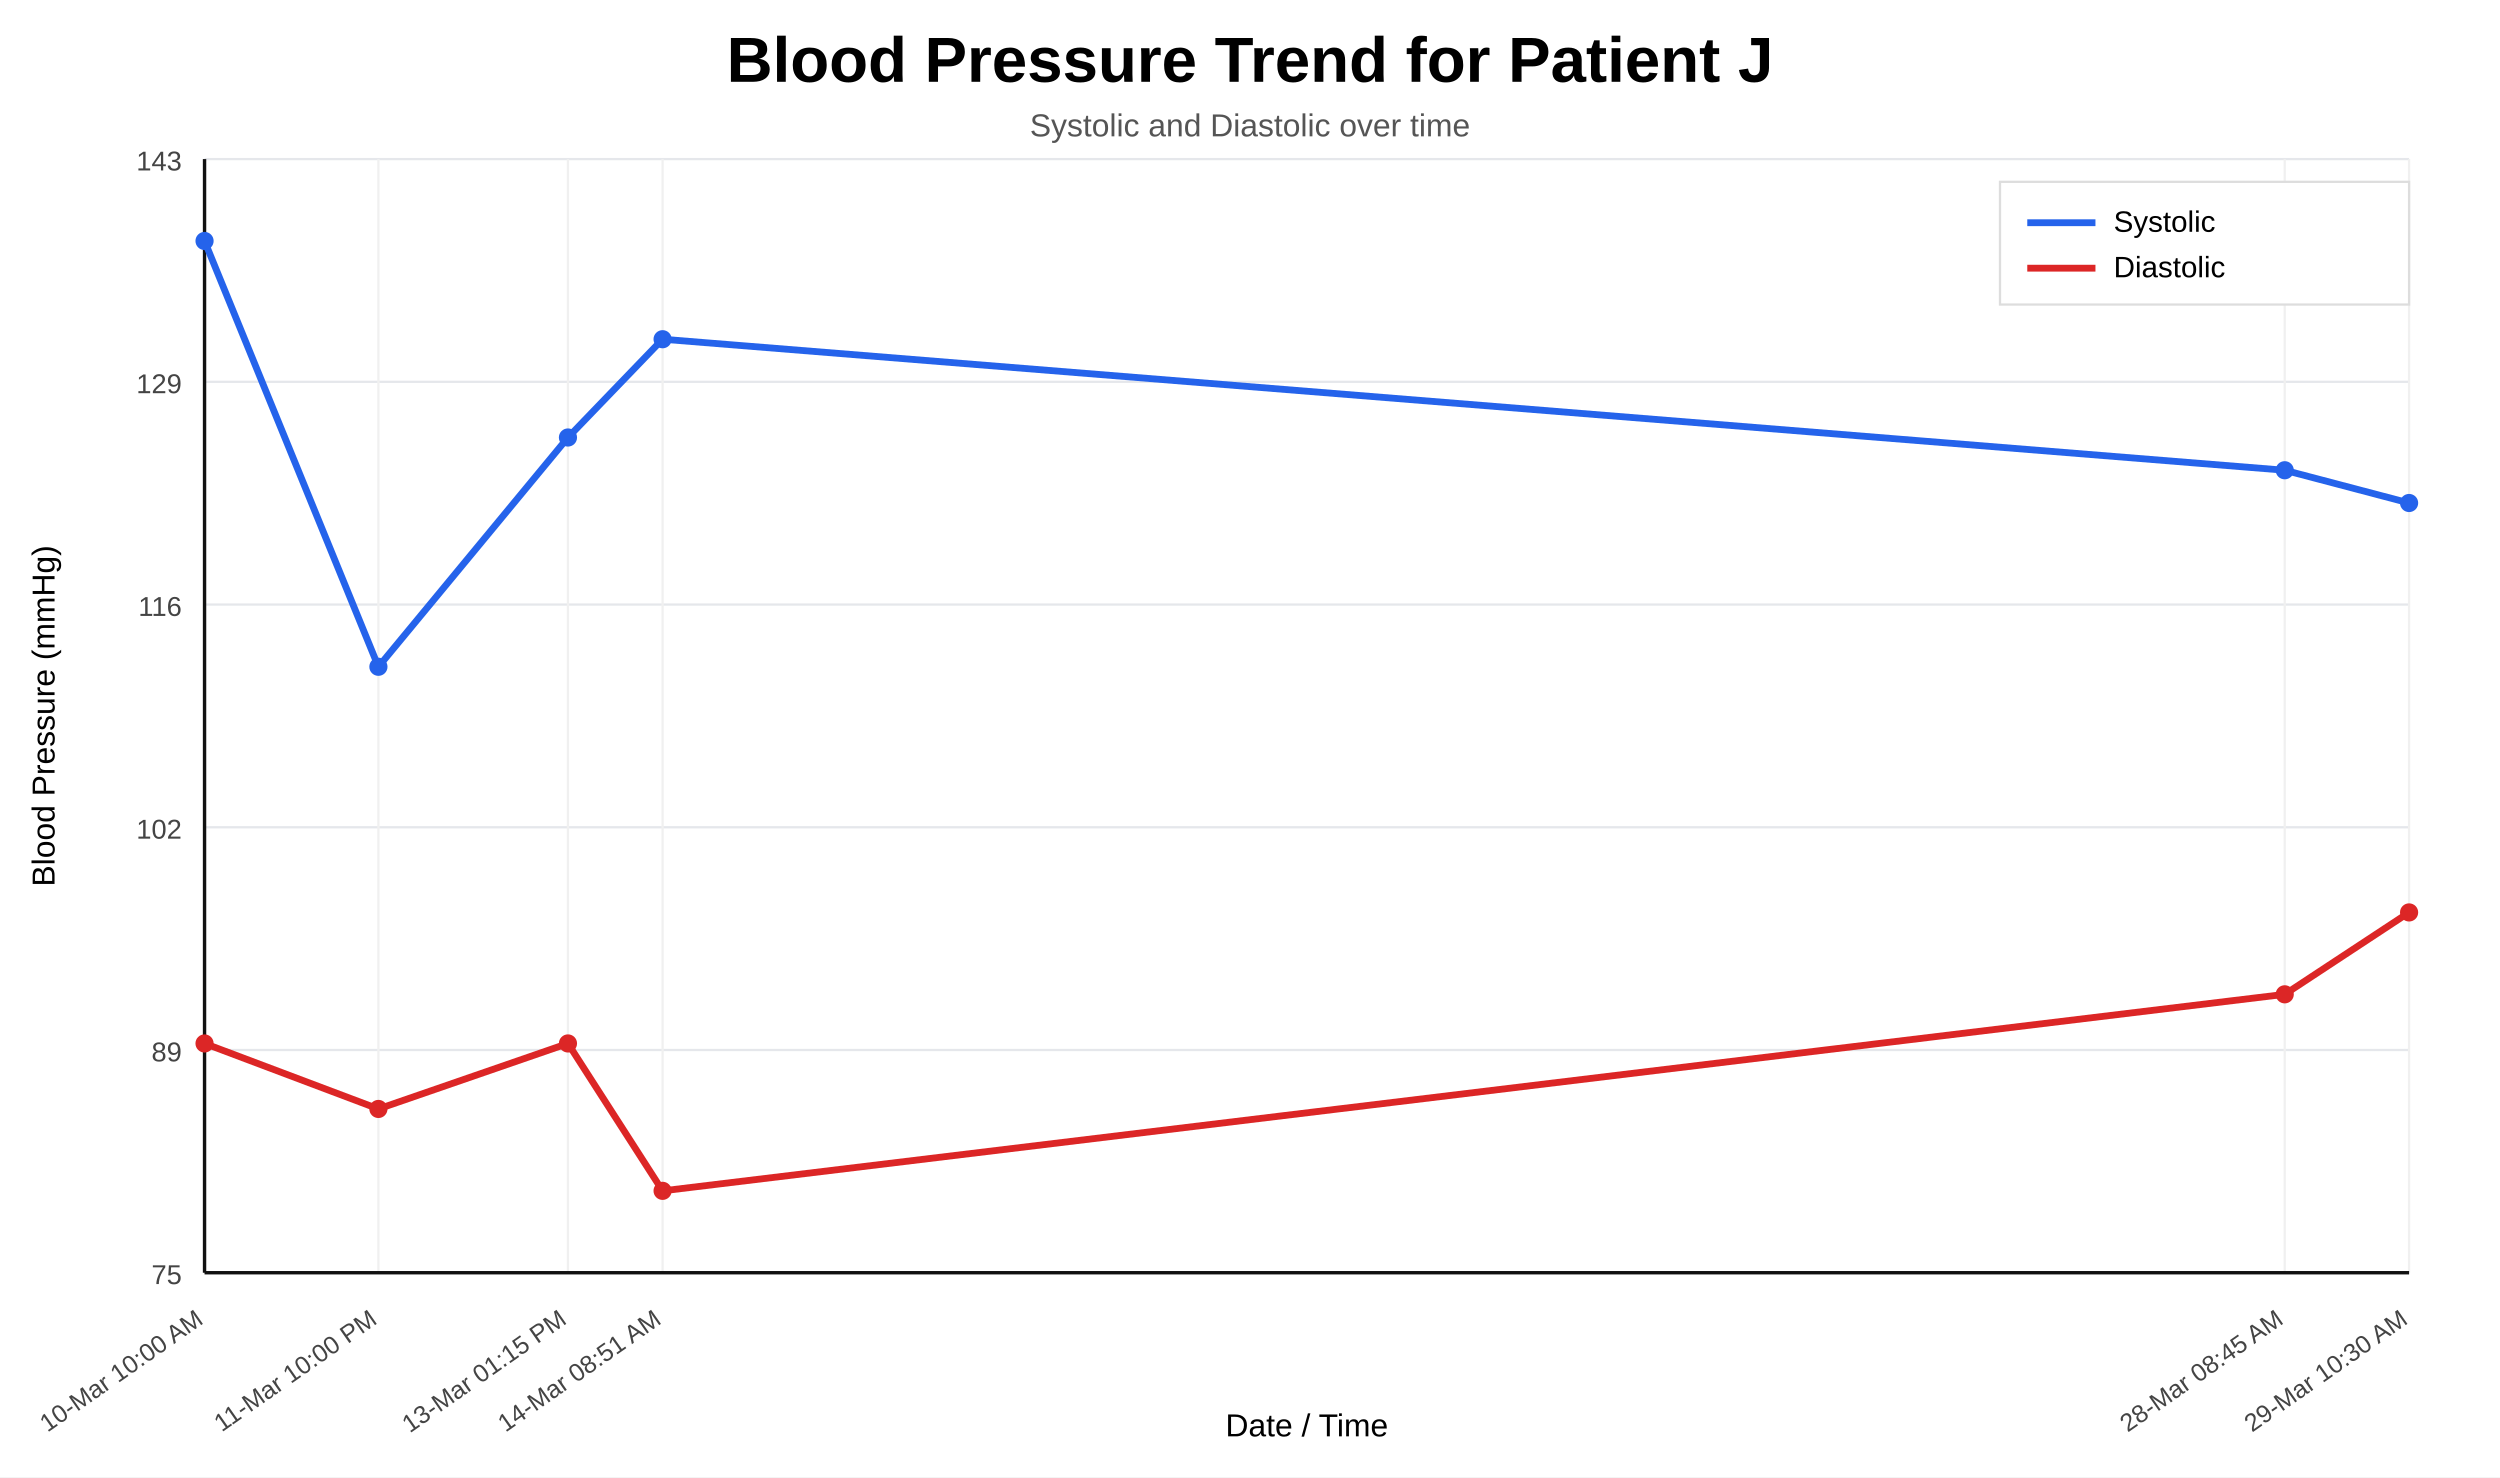
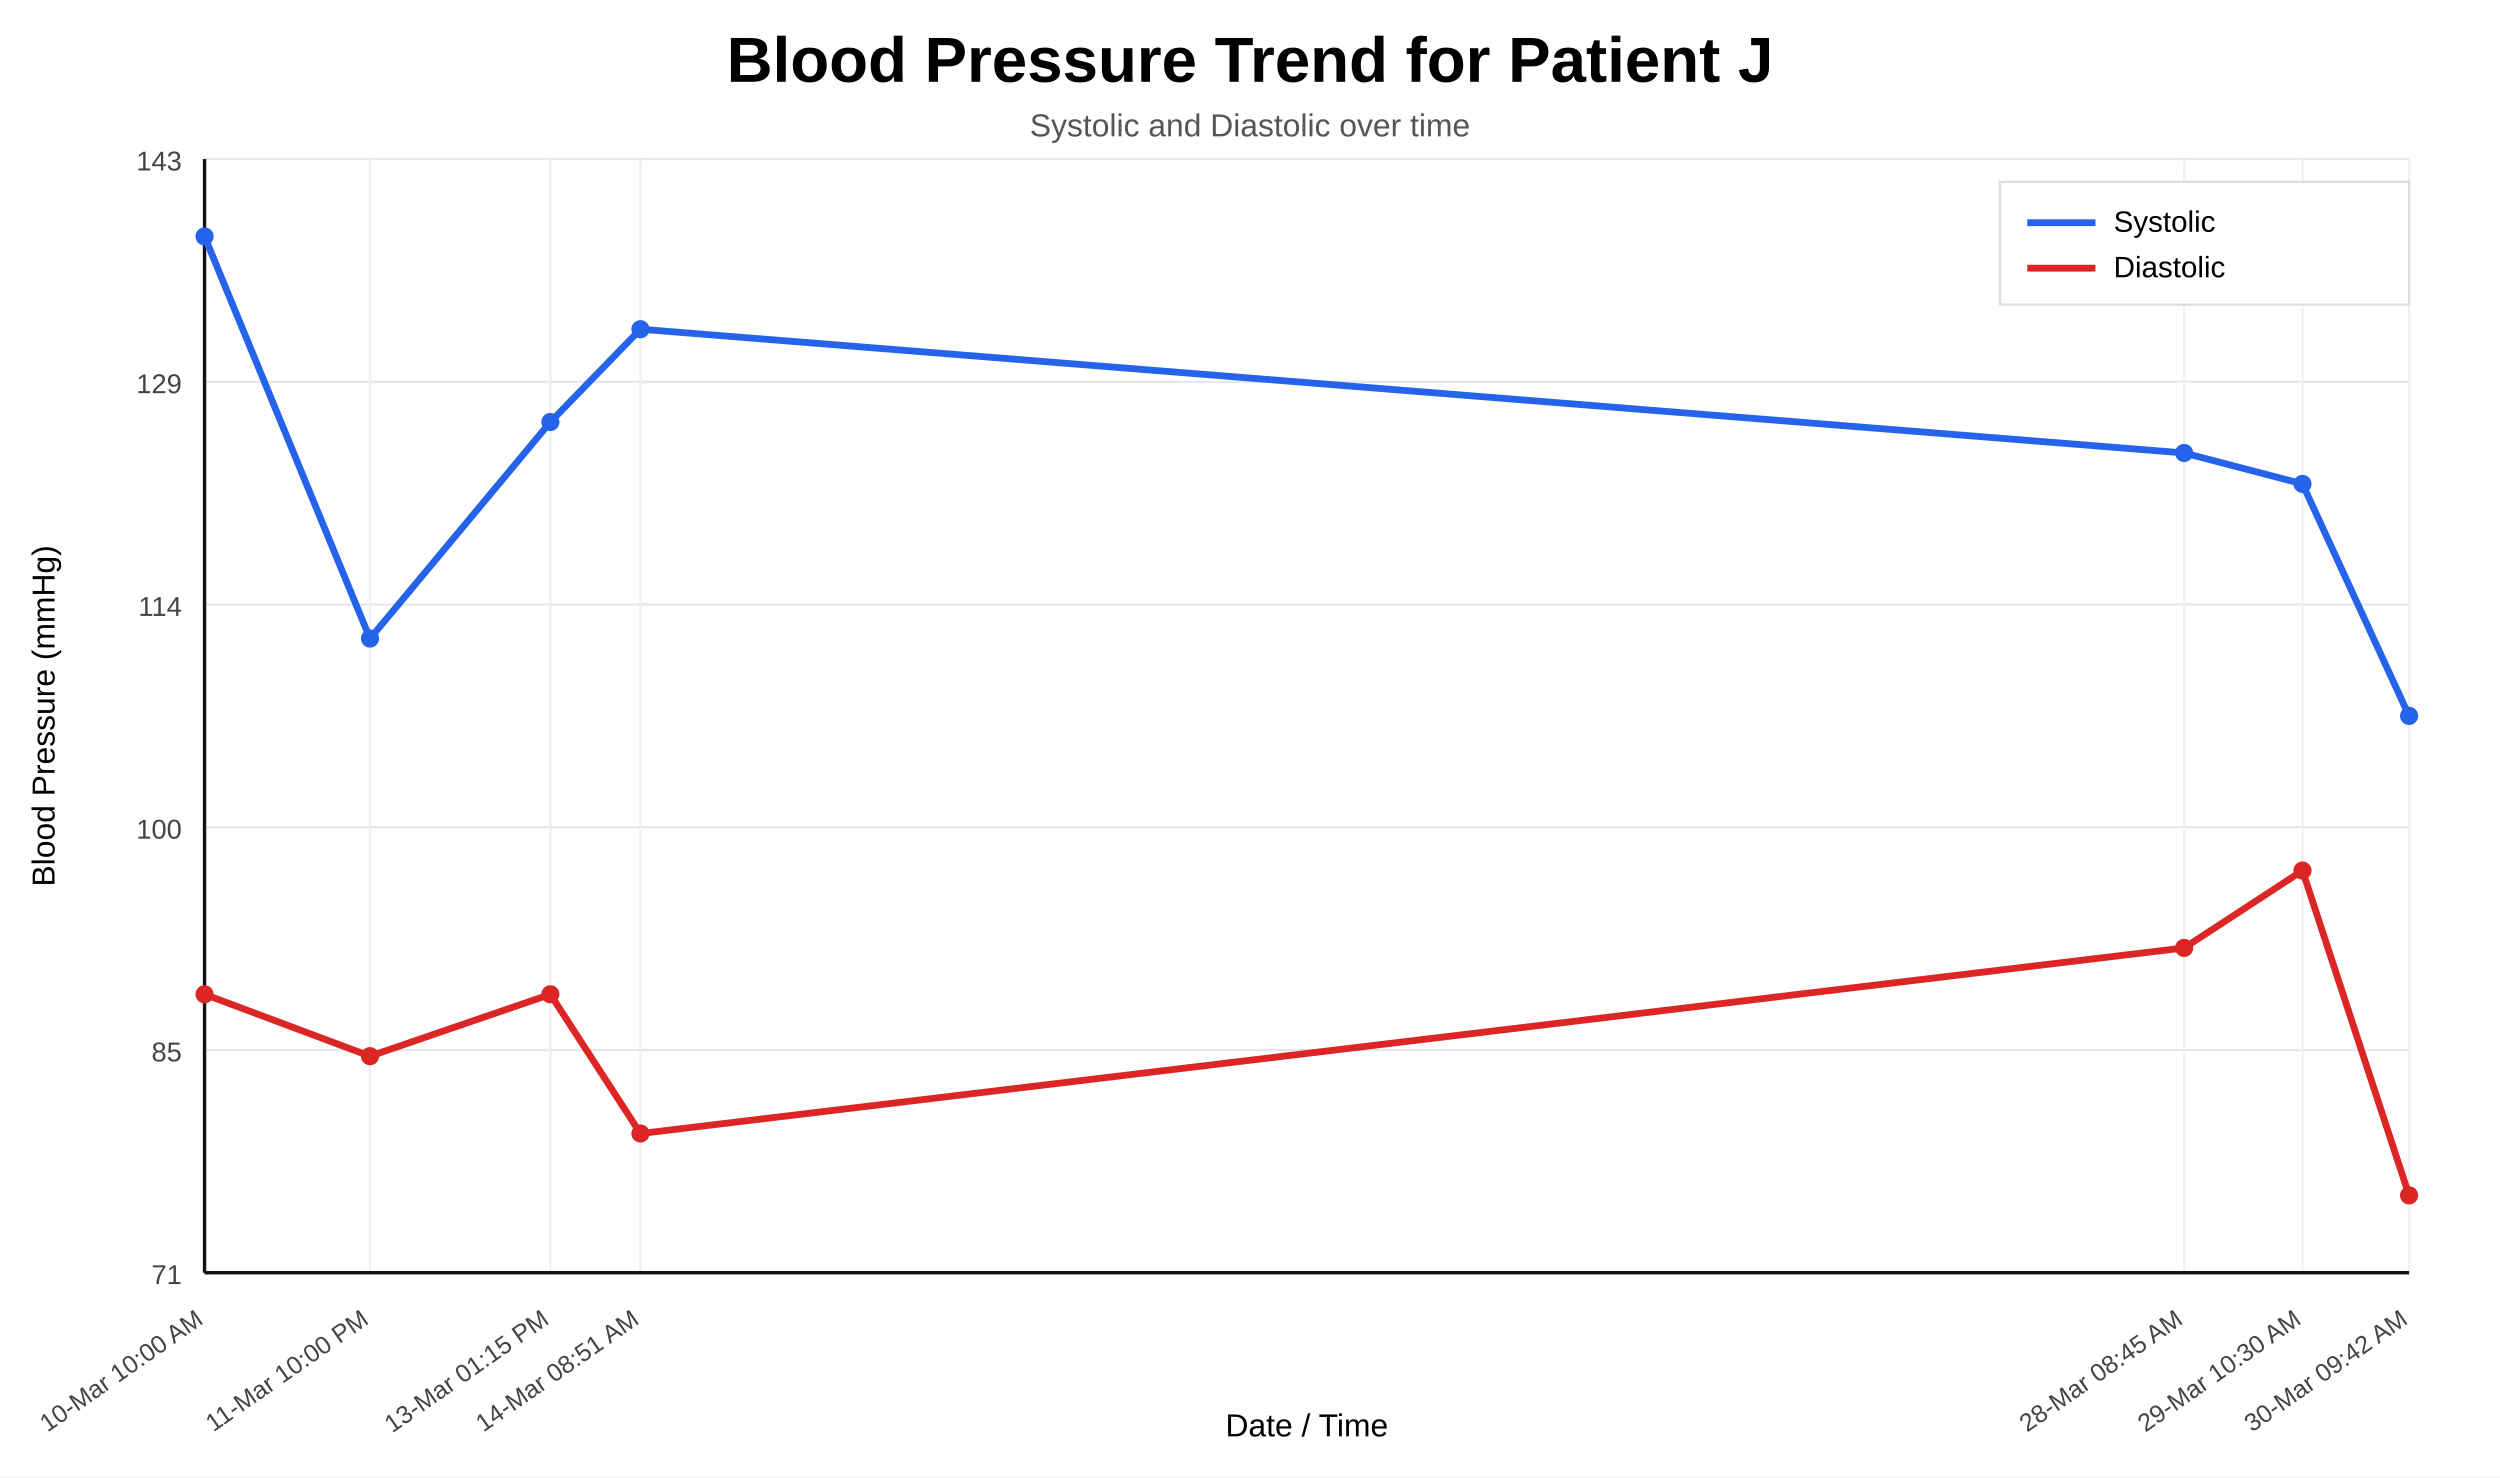
<svg xmlns="http://www.w3.org/2000/svg" width="1100" height="650" viewBox="0 0 1100 650">
  <rect width="100%" height="100%" fill="white" />
  <text x="550" y="36" text-anchor="middle" font-size="28" font-family="Arial" font-weight="bold">Blood Pressure Trend for Patient J</text>
  <text x="550" y="60" text-anchor="middle" font-size="14" font-family="Arial" fill="#555">Systolic and Diastolic over time</text>
  <line x1="90" y1="560.00" x2="1060" y2="560.00" stroke="#e5e7eb" stroke-width="1" />
-   <text x="80" y="565.00" text-anchor="end" font-size="12" font-family="Arial" fill="#444">75</text>
+   <text x="80" y="565.00" text-anchor="end" font-size="12" font-family="Arial" fill="#444">71</text>
  <line x1="90" y1="462.00" x2="1060" y2="462.00" stroke="#e5e7eb" stroke-width="1" />
-   <text x="80" y="467.00" text-anchor="end" font-size="12" font-family="Arial" fill="#444">89</text>
+   <text x="80" y="467.00" text-anchor="end" font-size="12" font-family="Arial" fill="#444">85</text>
  <line x1="90" y1="364.00" x2="1060" y2="364.00" stroke="#e5e7eb" stroke-width="1" />
-   <text x="80" y="369.00" text-anchor="end" font-size="12" font-family="Arial" fill="#444">102</text>
+   <text x="80" y="369.00" text-anchor="end" font-size="12" font-family="Arial" fill="#444">100</text>
  <line x1="90" y1="266.00" x2="1060" y2="266.00" stroke="#e5e7eb" stroke-width="1" />
-   <text x="80" y="271.00" text-anchor="end" font-size="12" font-family="Arial" fill="#444">116</text>
+   <text x="80" y="271.00" text-anchor="end" font-size="12" font-family="Arial" fill="#444">114</text>
  <line x1="90" y1="168.00" x2="1060" y2="168.00" stroke="#e5e7eb" stroke-width="1" />
  <text x="80" y="173.00" text-anchor="end" font-size="12" font-family="Arial" fill="#444">129</text>
  <line x1="90" y1="70.00" x2="1060" y2="70.00" stroke="#e5e7eb" stroke-width="1" />
  <text x="80" y="75.00" text-anchor="end" font-size="12" font-family="Arial" fill="#444">143</text>
  <line x1="90.00" y1="70" x2="90.00" y2="560" stroke="#f0f0f0" stroke-width="1" />
  <text x="90.00" y="582" text-anchor="end" transform="rotate(-35 90.00,582)" font-size="11" font-family="Arial" fill="#444">10-Mar 10:00 AM</text>
-   <line x1="166.50" y1="70" x2="166.50" y2="560" stroke="#f0f0f0" stroke-width="1" />
-   <text x="166.50" y="582" text-anchor="end" transform="rotate(-35 166.50,582)" font-size="11" font-family="Arial" fill="#444">11-Mar 10:00 PM</text>
-   <line x1="249.90" y1="70" x2="249.90" y2="560" stroke="#f0f0f0" stroke-width="1" />
-   <text x="249.90" y="582" text-anchor="end" transform="rotate(-35 249.90,582)" font-size="11" font-family="Arial" fill="#444">13-Mar 01:15 PM</text>
-   <line x1="291.54" y1="70" x2="291.54" y2="560" stroke="#f0f0f0" stroke-width="1" />
-   <text x="291.54" y="582" text-anchor="end" transform="rotate(-35 291.54,582)" font-size="11" font-family="Arial" fill="#444">14-Mar 08:51 AM</text>
-   <line x1="1005.28" y1="70" x2="1005.28" y2="560" stroke="#f0f0f0" stroke-width="1" />
-   <text x="1005.28" y="582" text-anchor="end" transform="rotate(-35 1005.28,582)" font-size="11" font-family="Arial" fill="#444">28-Mar 08:45 AM</text>
+   <line x1="162.80" y1="70" x2="162.80" y2="560" stroke="#f0f0f0" stroke-width="1" />
+   <text x="162.80" y="582" text-anchor="end" transform="rotate(-35 162.80,582)" font-size="11" font-family="Arial" fill="#444">11-Mar 10:00 PM</text>
+   <line x1="242.16" y1="70" x2="242.16" y2="560" stroke="#f0f0f0" stroke-width="1" />
+   <text x="242.16" y="582" text-anchor="end" transform="rotate(-35 242.16,582)" font-size="11" font-family="Arial" fill="#444">13-Mar 01:15 PM</text>
+   <line x1="281.80" y1="70" x2="281.80" y2="560" stroke="#f0f0f0" stroke-width="1" />
+   <text x="281.80" y="582" text-anchor="end" transform="rotate(-35 281.80,582)" font-size="11" font-family="Arial" fill="#444">14-Mar 08:51 AM</text>
+   <line x1="961.02" y1="70" x2="961.02" y2="560" stroke="#f0f0f0" stroke-width="1" />
+   <text x="961.02" y="582" text-anchor="end" transform="rotate(-35 961.02,582)" font-size="11" font-family="Arial" fill="#444">28-Mar 08:45 AM</text>
+   <line x1="1013.09" y1="70" x2="1013.09" y2="560" stroke="#f0f0f0" stroke-width="1" />
+   <text x="1013.09" y="582" text-anchor="end" transform="rotate(-35 1013.09,582)" font-size="11" font-family="Arial" fill="#444">29-Mar 10:30 AM</text>
  <line x1="1060.00" y1="70" x2="1060.00" y2="560" stroke="#f0f0f0" stroke-width="1" />
-   <text x="1060.00" y="582" text-anchor="end" transform="rotate(-35 1060.00,582)" font-size="11" font-family="Arial" fill="#444">29-Mar 10:30 AM</text>
+   <text x="1060.00" y="582" text-anchor="end" transform="rotate(-35 1060.00,582)" font-size="11" font-family="Arial" fill="#444">30-Mar 09:42 AM</text>
  <line x1="90" y1="560" x2="1060" y2="560" stroke="#111" stroke-width="1.5" />
  <line x1="90" y1="70" x2="90" y2="560" stroke="#111" stroke-width="1.5" />
-   <polyline points="90.00,106.03 166.50,293.38 249.90,192.50 291.54,149.26 1005.28,206.91 1060.00,221.32" fill="none" stroke="#2563eb" stroke-width="3" />
-   <polyline points="90.00,459.12 166.50,487.94 249.90,459.12 291.54,523.97 1005.28,437.50 1060.00,401.47" fill="none" stroke="#dc2626" stroke-width="3" />
-   <circle cx="90.00" cy="106.03" r="4" fill="#2563eb" />
-   <circle cx="166.50" cy="293.38" r="4" fill="#2563eb" />
-   <circle cx="249.90" cy="192.50" r="4" fill="#2563eb" />
-   <circle cx="291.54" cy="149.26" r="4" fill="#2563eb" />
-   <circle cx="1005.28" cy="206.91" r="4" fill="#2563eb" />
-   <circle cx="1060.00" cy="221.32" r="4" fill="#2563eb" />
-   <circle cx="90.00" cy="459.12" r="4" fill="#dc2626" />
-   <circle cx="166.50" cy="487.94" r="4" fill="#dc2626" />
-   <circle cx="249.90" cy="459.12" r="4" fill="#dc2626" />
-   <circle cx="291.54" cy="523.97" r="4" fill="#dc2626" />
-   <circle cx="1005.28" cy="437.50" r="4" fill="#dc2626" />
-   <circle cx="1060.00" cy="401.47" r="4" fill="#dc2626" />
+   <polyline points="90.00,104.03 162.80,280.97 242.16,185.69 281.80,144.86 961.02,199.31 1013.09,212.92 1060.00,315.00" fill="none" stroke="#2563eb" stroke-width="3" />
+   <polyline points="90.00,437.50 162.80,464.72 242.16,437.50 281.80,498.75 961.02,417.08 1013.09,383.06 1060.00,525.97" fill="none" stroke="#dc2626" stroke-width="3" />
+   <circle cx="90.00" cy="104.03" r="4" fill="#2563eb" />
+   <circle cx="162.80" cy="280.97" r="4" fill="#2563eb" />
+   <circle cx="242.16" cy="185.69" r="4" fill="#2563eb" />
+   <circle cx="281.80" cy="144.86" r="4" fill="#2563eb" />
+   <circle cx="961.02" cy="199.31" r="4" fill="#2563eb" />
+   <circle cx="1013.09" cy="212.92" r="4" fill="#2563eb" />
+   <circle cx="1060.00" cy="315.00" r="4" fill="#2563eb" />
+   <circle cx="90.00" cy="437.50" r="4" fill="#dc2626" />
+   <circle cx="162.80" cy="464.72" r="4" fill="#dc2626" />
+   <circle cx="242.16" cy="437.50" r="4" fill="#dc2626" />
+   <circle cx="281.80" cy="498.75" r="4" fill="#dc2626" />
+   <circle cx="961.02" cy="417.08" r="4" fill="#dc2626" />
+   <circle cx="1013.09" cy="383.06" r="4" fill="#dc2626" />
+   <circle cx="1060.00" cy="525.97" r="4" fill="#dc2626" />
  <text x="575.00" y="632" text-anchor="middle" font-size="14" font-family="Arial">Date / Time</text>
  <text x="24" y="315.00" text-anchor="middle" transform="rotate(-90 24,315.00)" font-size="14" font-family="Arial">Blood Pressure (mmHg)</text>
  <rect x="880" y="80" width="180" height="54" fill="white" stroke="#ddd" />
  <line x1="892" y1="98" x2="922" y2="98" stroke="#2563eb" stroke-width="3" />
  <text x="930" y="102" font-size="13" font-family="Arial">Systolic</text>
  <line x1="892" y1="118" x2="922" y2="118" stroke="#dc2626" stroke-width="3" />
  <text x="930" y="122" font-size="13" font-family="Arial">Diastolic</text>
</svg>
